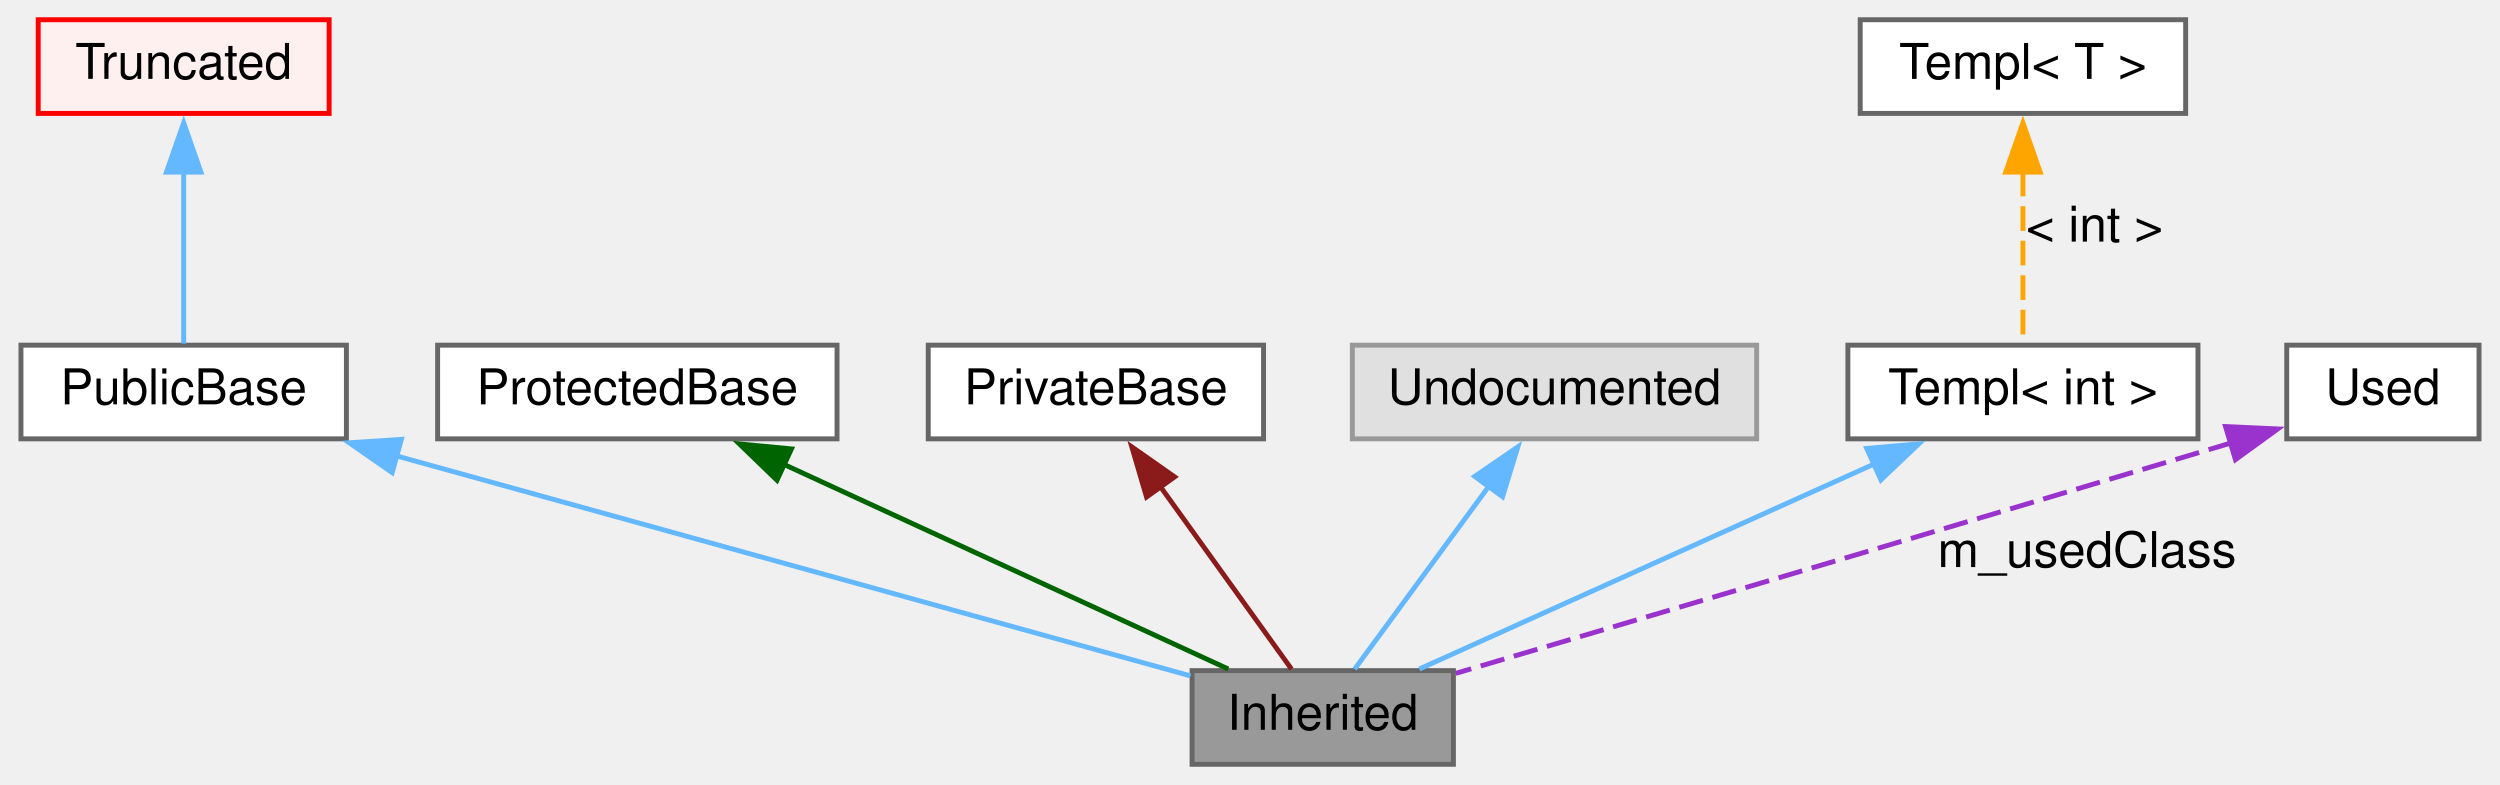
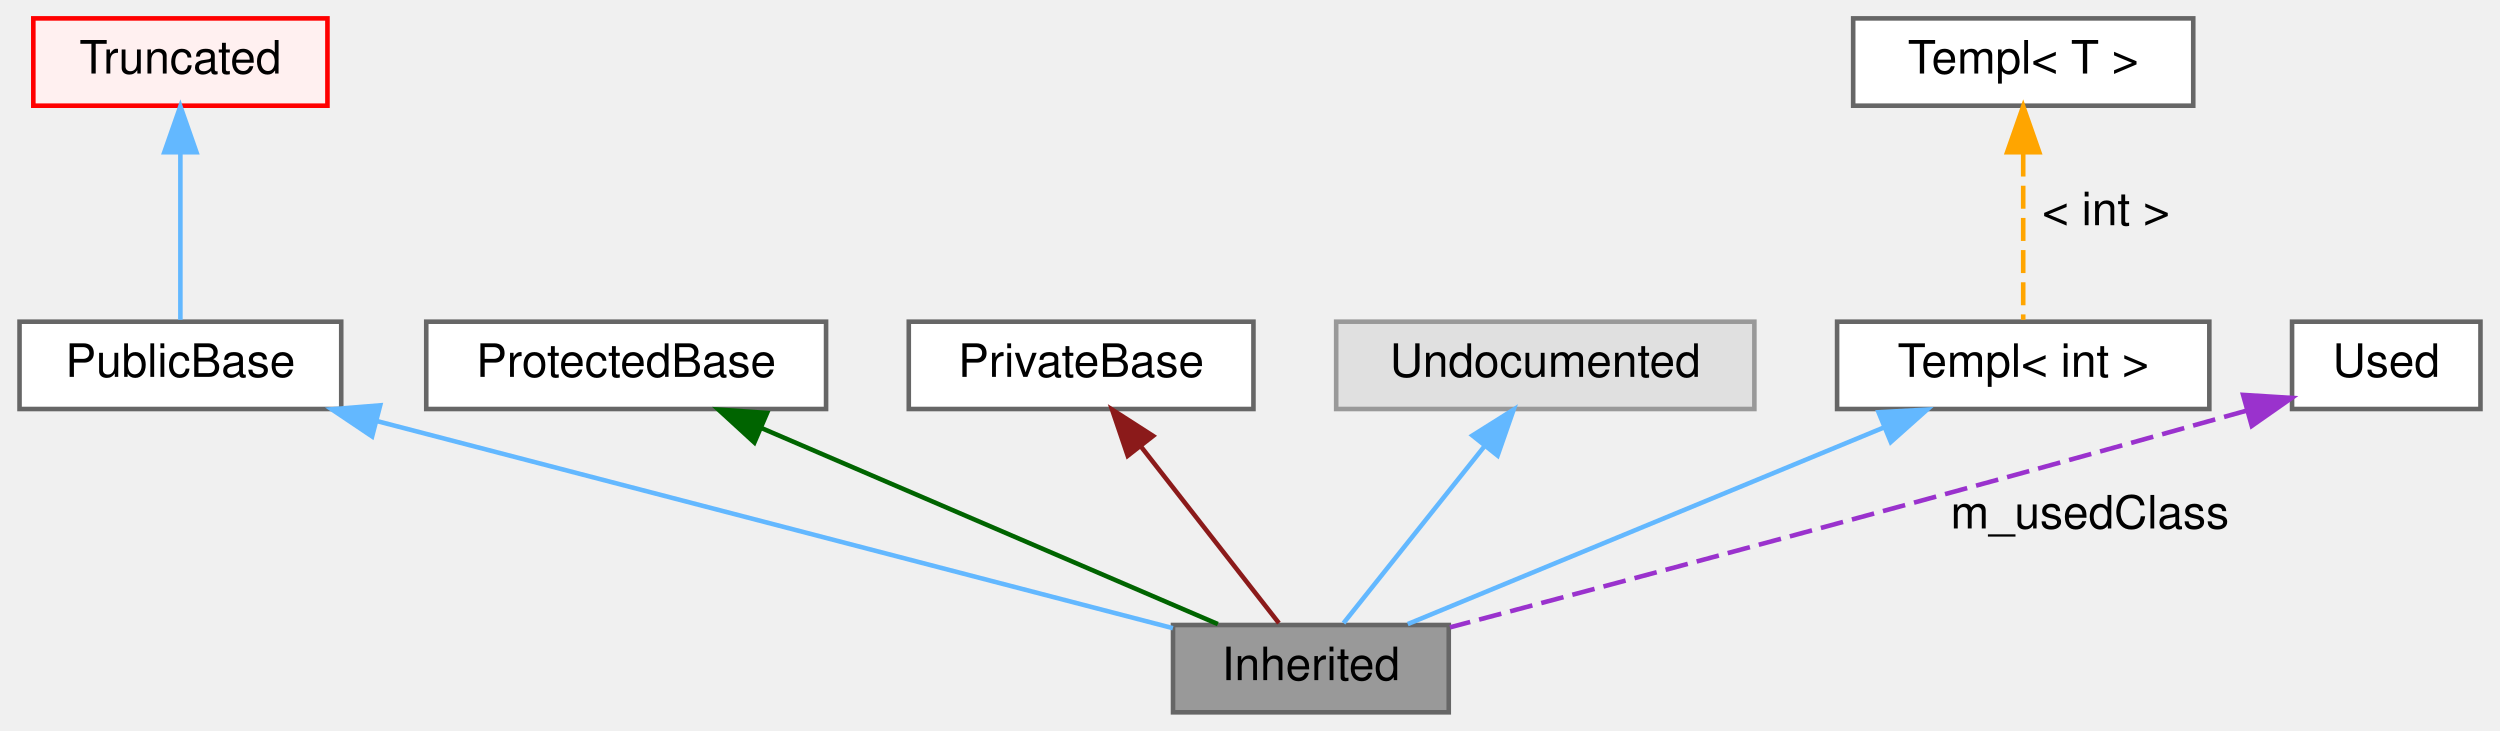
- <svg xmlns="http://www.w3.org/2000/svg" xmlns:xlink="http://www.w3.org/1999/xlink" width="507pt" height="159pt" viewBox="0.00 0.00 506.50 159.00">
+ <svg xmlns="http://www.w3.org/2000/svg" xmlns:xlink="http://www.w3.org/1999/xlink" width="544pt" height="159pt" viewBox="0.00 0.00 543.50 159.00">
  <g id="graph0" class="graph" transform="scale(1 1) rotate(0) translate(4 155)">
    <g id="node1" class="node">
      <g id="a_node1">
        <a xlink:title=" ">
-           <polygon fill="#999999" stroke="#666666" points="290.5,-19 237.5,-19 237.5,0 290.5,0 290.5,-19" />
-           <text text-anchor="middle" x="264" y="-7" font-family="Helvetica,sans-Serif" font-size="10.00">Inherited</text>
+           <polygon fill="#999999" stroke="#666666" points="311,-19 251,-19 251,0 311,0 311,-19" />
+           <text text-anchor="middle" x="281" y="-7" font-family="Helvetica,sans-Serif" font-size="10.00">Inherited</text>
        </a>
      </g>
    </g>
    <g id="node2" class="node">
      <g id="a_node2">
        <a xlink:href="url.html" xlink:title=" ">
-           <polygon fill="white" stroke="#666666" points="66,-85 0,-85 0,-66 66,-66 66,-85" />
-           <text text-anchor="middle" x="33" y="-73" font-family="Helvetica,sans-Serif" font-size="10.00">PublicBase</text>
+           <polygon fill="white" stroke="#666666" points="70,-85 0,-85 0,-66 70,-66 70,-85" />
+           <text text-anchor="middle" x="35" y="-73" font-family="Helvetica,sans-Serif" font-size="10.00">PublicBase</text>
        </a>
      </g>
    </g>
    <g id="edge1" class="edge">
-       <path fill="none" stroke="#63b8ff" d="M75.92,-62.61C123.15,-49.52 197.6,-28.9 237.18,-17.93" />
-       <polygon fill="#63b8ff" stroke="#63b8ff" points="75.28,-59.15 66.58,-65.2 77.15,-65.9 75.28,-59.15" />
+       <path fill="none" stroke="#63b8ff" d="M77.7,-63.39C127.22,-50.51 207.6,-29.59 250.97,-18.31" />
+       <polygon fill="#63b8ff" stroke="#63b8ff" points="76.72,-60.03 67.92,-65.94 78.48,-66.8 76.72,-60.03" />
    </g>
    <g id="node3" class="node">
      <g id="a_node3">
        <a xlink:href="url.html" xlink:title=" ">
-           <polygon fill="#fff0f0" stroke="red" points="62.5,-151 3.5,-151 3.5,-132 62.5,-132 62.5,-151" />
-           <text text-anchor="middle" x="33" y="-139" font-family="Helvetica,sans-Serif" font-size="10.00">Truncated</text>
+           <polygon fill="#fff0f0" stroke="red" points="67,-151 3,-151 3,-132 67,-132 67,-151" />
+           <text text-anchor="middle" x="35" y="-139" font-family="Helvetica,sans-Serif" font-size="10.00">Truncated</text>
        </a>
      </g>
    </g>
    <g id="edge2" class="edge">
-       <path fill="none" stroke="#63b8ff" d="M33,-120.18C33,-108.44 33,-94.27 33,-85.32" />
-       <polygon fill="#63b8ff" stroke="#63b8ff" points="29.5,-120.09 33,-130.09 36.5,-120.09 29.5,-120.09" />
+       <path fill="none" stroke="#63b8ff" d="M35,-121.58C35,-109.63 35,-94.72 35,-85.41" />
+       <polygon fill="#63b8ff" stroke="#63b8ff" points="31.5,-121.87 35,-131.87 38.5,-121.87 31.5,-121.87" />
    </g>
    <g id="node4" class="node">
-       <polygon fill="white" stroke="#666666" points="165.5,-85 84.5,-85 84.5,-66 165.5,-66 165.5,-85" />
-       <text text-anchor="middle" x="125" y="-73" font-family="Helvetica,sans-Serif" font-size="10.00">ProtectedBase</text>
+       <polygon fill="white" stroke="#666666" points="175.5,-85 88.5,-85 88.5,-66 175.5,-66 175.5,-85" />
+       <text text-anchor="middle" x="132" y="-73" font-family="Helvetica,sans-Serif" font-size="10.00">ProtectedBase</text>
    </g>
    <g id="edge3" class="edge">
-       <path fill="none" stroke="darkgreen" d="M154.46,-60.94C181.72,-48.38 221.47,-30.08 244.84,-19.32" />
-       <polygon fill="darkgreen" stroke="darkgreen" points="153.32,-57.61 145.7,-64.97 156.25,-63.96 153.32,-57.61" />
+       <path fill="none" stroke="darkgreen" d="M161.43,-61.86C190.79,-49.25 235.12,-30.21 260.75,-19.2" />
+       <polygon fill="darkgreen" stroke="darkgreen" points="159.9,-58.71 152.09,-65.87 162.66,-65.14 159.9,-58.71" />
    </g>
    <g id="node5" class="node">
-       <polygon fill="white" stroke="#666666" points="252,-85 184,-85 184,-66 252,-66 252,-85" />
-       <text text-anchor="middle" x="218" y="-73" font-family="Helvetica,sans-Serif" font-size="10.00">PrivateBase</text>
+       <polygon fill="white" stroke="#666666" points="268.5,-85 193.5,-85 193.5,-66 268.5,-66 268.5,-85" />
+       <text text-anchor="middle" x="231" y="-73" font-family="Helvetica,sans-Serif" font-size="10.00">PrivateBase</text>
    </g>
    <g id="edge4" class="edge">
-       <path fill="none" stroke="#8b1a1a" d="M231.01,-56.4C239.73,-44.27 250.81,-28.84 257.66,-19.32" />
-       <polygon fill="#8b1a1a" stroke="#8b1a1a" points="228.27,-54.21 225.28,-64.37 233.96,-58.29 228.27,-54.21" />
+       <path fill="none" stroke="#8b1a1a" d="M244.07,-57.77C253.66,-45.49 266.31,-29.3 274.04,-19.41" />
+       <polygon fill="#8b1a1a" stroke="#8b1a1a" points="241.14,-55.83 237.74,-65.87 246.66,-60.14 241.14,-55.83" />
    </g>
    <g id="node6" class="node">
      <g id="a_node6">
        <a xlink:title=" ">
-           <polygon fill="#e0e0e0" stroke="#999999" points="352,-85 270,-85 270,-66 352,-66 352,-85" />
-           <text text-anchor="middle" x="311" y="-73" font-family="Helvetica,sans-Serif" font-size="10.00">Undocumented</text>
+           <polygon fill="#e0e0e0" stroke="#999999" points="377.5,-85 286.5,-85 286.5,-66 377.5,-66 377.5,-85" />
+           <text text-anchor="middle" x="332" y="-73" font-family="Helvetica,sans-Serif" font-size="10.00">Undocumented</text>
        </a>
      </g>
    </g>
    <g id="edge5" class="edge">
-       <path fill="none" stroke="#63b8ff" d="M297.7,-56.4C288.8,-44.27 277.47,-28.84 270.48,-19.32" />
-       <polygon fill="#63b8ff" stroke="#63b8ff" points="294.83,-58.39 303.57,-64.38 300.47,-54.25 294.83,-58.39" />
+       <path fill="none" stroke="#63b8ff" d="M318.67,-57.77C308.88,-45.49 295.98,-29.3 288.1,-19.41" />
+       <polygon fill="#63b8ff" stroke="#63b8ff" points="316.15,-60.23 325.12,-65.87 321.63,-55.87 316.15,-60.23" />
    </g>
    <g id="node7" class="node">
-       <polygon fill="white" stroke="#666666" points="441.5,-85 370.5,-85 370.5,-66 441.5,-66 441.5,-85" />
-       <text text-anchor="middle" x="406" y="-73" font-family="Helvetica,sans-Serif" font-size="10.00">Templ&lt; int &gt;</text>
+       <polygon fill="white" stroke="#666666" points="476.5,-85 395.5,-85 395.5,-66 476.5,-66 476.5,-85" />
+       <text text-anchor="middle" x="436" y="-73" font-family="Helvetica,sans-Serif" font-size="10.00">Templ&lt; int &gt;</text>
    </g>
    <g id="edge6" class="edge">
-       <path fill="none" stroke="#63b8ff" d="M375.91,-60.94C348.05,-48.38 307.45,-30.08 283.58,-19.32" />
-       <polygon fill="#63b8ff" stroke="#63b8ff" points="374.32,-64.06 384.88,-64.98 377.2,-57.68 374.32,-64.06" />
+       <path fill="none" stroke="#63b8ff" d="M405.78,-62.02C375.24,-49.41 328.84,-30.25 302.07,-19.2" />
+       <polygon fill="#63b8ff" stroke="#63b8ff" points="404.52,-65.29 415.1,-65.87 407.19,-58.82 404.52,-65.29" />
    </g>
    <g id="node8" class="node">
-       <polygon fill="white" stroke="#666666" points="439,-151 373,-151 373,-132 439,-132 439,-151" />
-       <text text-anchor="middle" x="406" y="-139" font-family="Helvetica,sans-Serif" font-size="10.00">Templ&lt; T &gt;</text>
+       <polygon fill="white" stroke="#666666" points="473,-151 399,-151 399,-132 473,-132 473,-151" />
+       <text text-anchor="middle" x="436" y="-139" font-family="Helvetica,sans-Serif" font-size="10.00">Templ&lt; T &gt;</text>
    </g>
    <g id="edge7" class="edge">
-       <path fill="none" stroke="orange" stroke-dasharray="5,2" d="M406,-120.18C406,-108.44 406,-94.27 406,-85.32" />
-       <polygon fill="orange" stroke="orange" points="402.5,-120.09 406,-130.09 409.5,-120.09 402.5,-120.09" />
-       <text text-anchor="middle" x="420.5" y="-106" font-family="Helvetica,sans-Serif" font-size="10.00">&lt; int &gt;</text>
+       <path fill="none" stroke="orange" stroke-dasharray="5,2" d="M436,-121.58C436,-109.63 436,-94.72 436,-85.41" />
+       <polygon fill="orange" stroke="orange" points="432.5,-121.87 436,-131.87 439.5,-121.87 432.5,-121.87" />
+       <text text-anchor="middle" x="454" y="-106" font-family="Helvetica,sans-Serif" font-size="10.00">&lt; int &gt;</text>
    </g>
    <g id="node9" class="node">
-       <polygon fill="white" stroke="#666666" points="498.5,-85 459.5,-85 459.5,-66 498.5,-66 498.5,-85" />
-       <text text-anchor="middle" x="479" y="-73" font-family="Helvetica,sans-Serif" font-size="10.00">Used</text>
+       <polygon fill="white" stroke="#666666" points="535.5,-85 494.5,-85 494.5,-66 535.5,-66 535.5,-85" />
+       <text text-anchor="middle" x="515" y="-73" font-family="Helvetica,sans-Serif" font-size="10.00">Used</text>
    </g>
    <g id="edge8" class="edge">
-       <path fill="none" stroke="#9a32cd" stroke-dasharray="5,2" d="M448.44,-65.24C386.87,-46.78 325.33,-28.58 290.96,-18.44" />
-       <polygon fill="#9a32cd" stroke="#9a32cd" points="447.09,-68.49 457.67,-68.01 449.1,-61.79 447.09,-68.49" />
-       <text text-anchor="middle" x="419" y="-40" font-family="Helvetica,sans-Serif" font-size="10.00">m_usedClass</text>
+       <path fill="none" stroke="#9a32cd" stroke-dasharray="5,2" d="M484.52,-65.62C417.32,-46.74 349.44,-28.6 311.27,-18.49" />
+       <polygon fill="#9a32cd" stroke="#9a32cd" points="483.85,-69.07 494.42,-68.41 485.74,-62.33 483.85,-69.07" />
+       <text text-anchor="middle" x="450.5" y="-40" font-family="Helvetica,sans-Serif" font-size="10.00">m_usedClass</text>
    </g>
  </g>
</svg>
